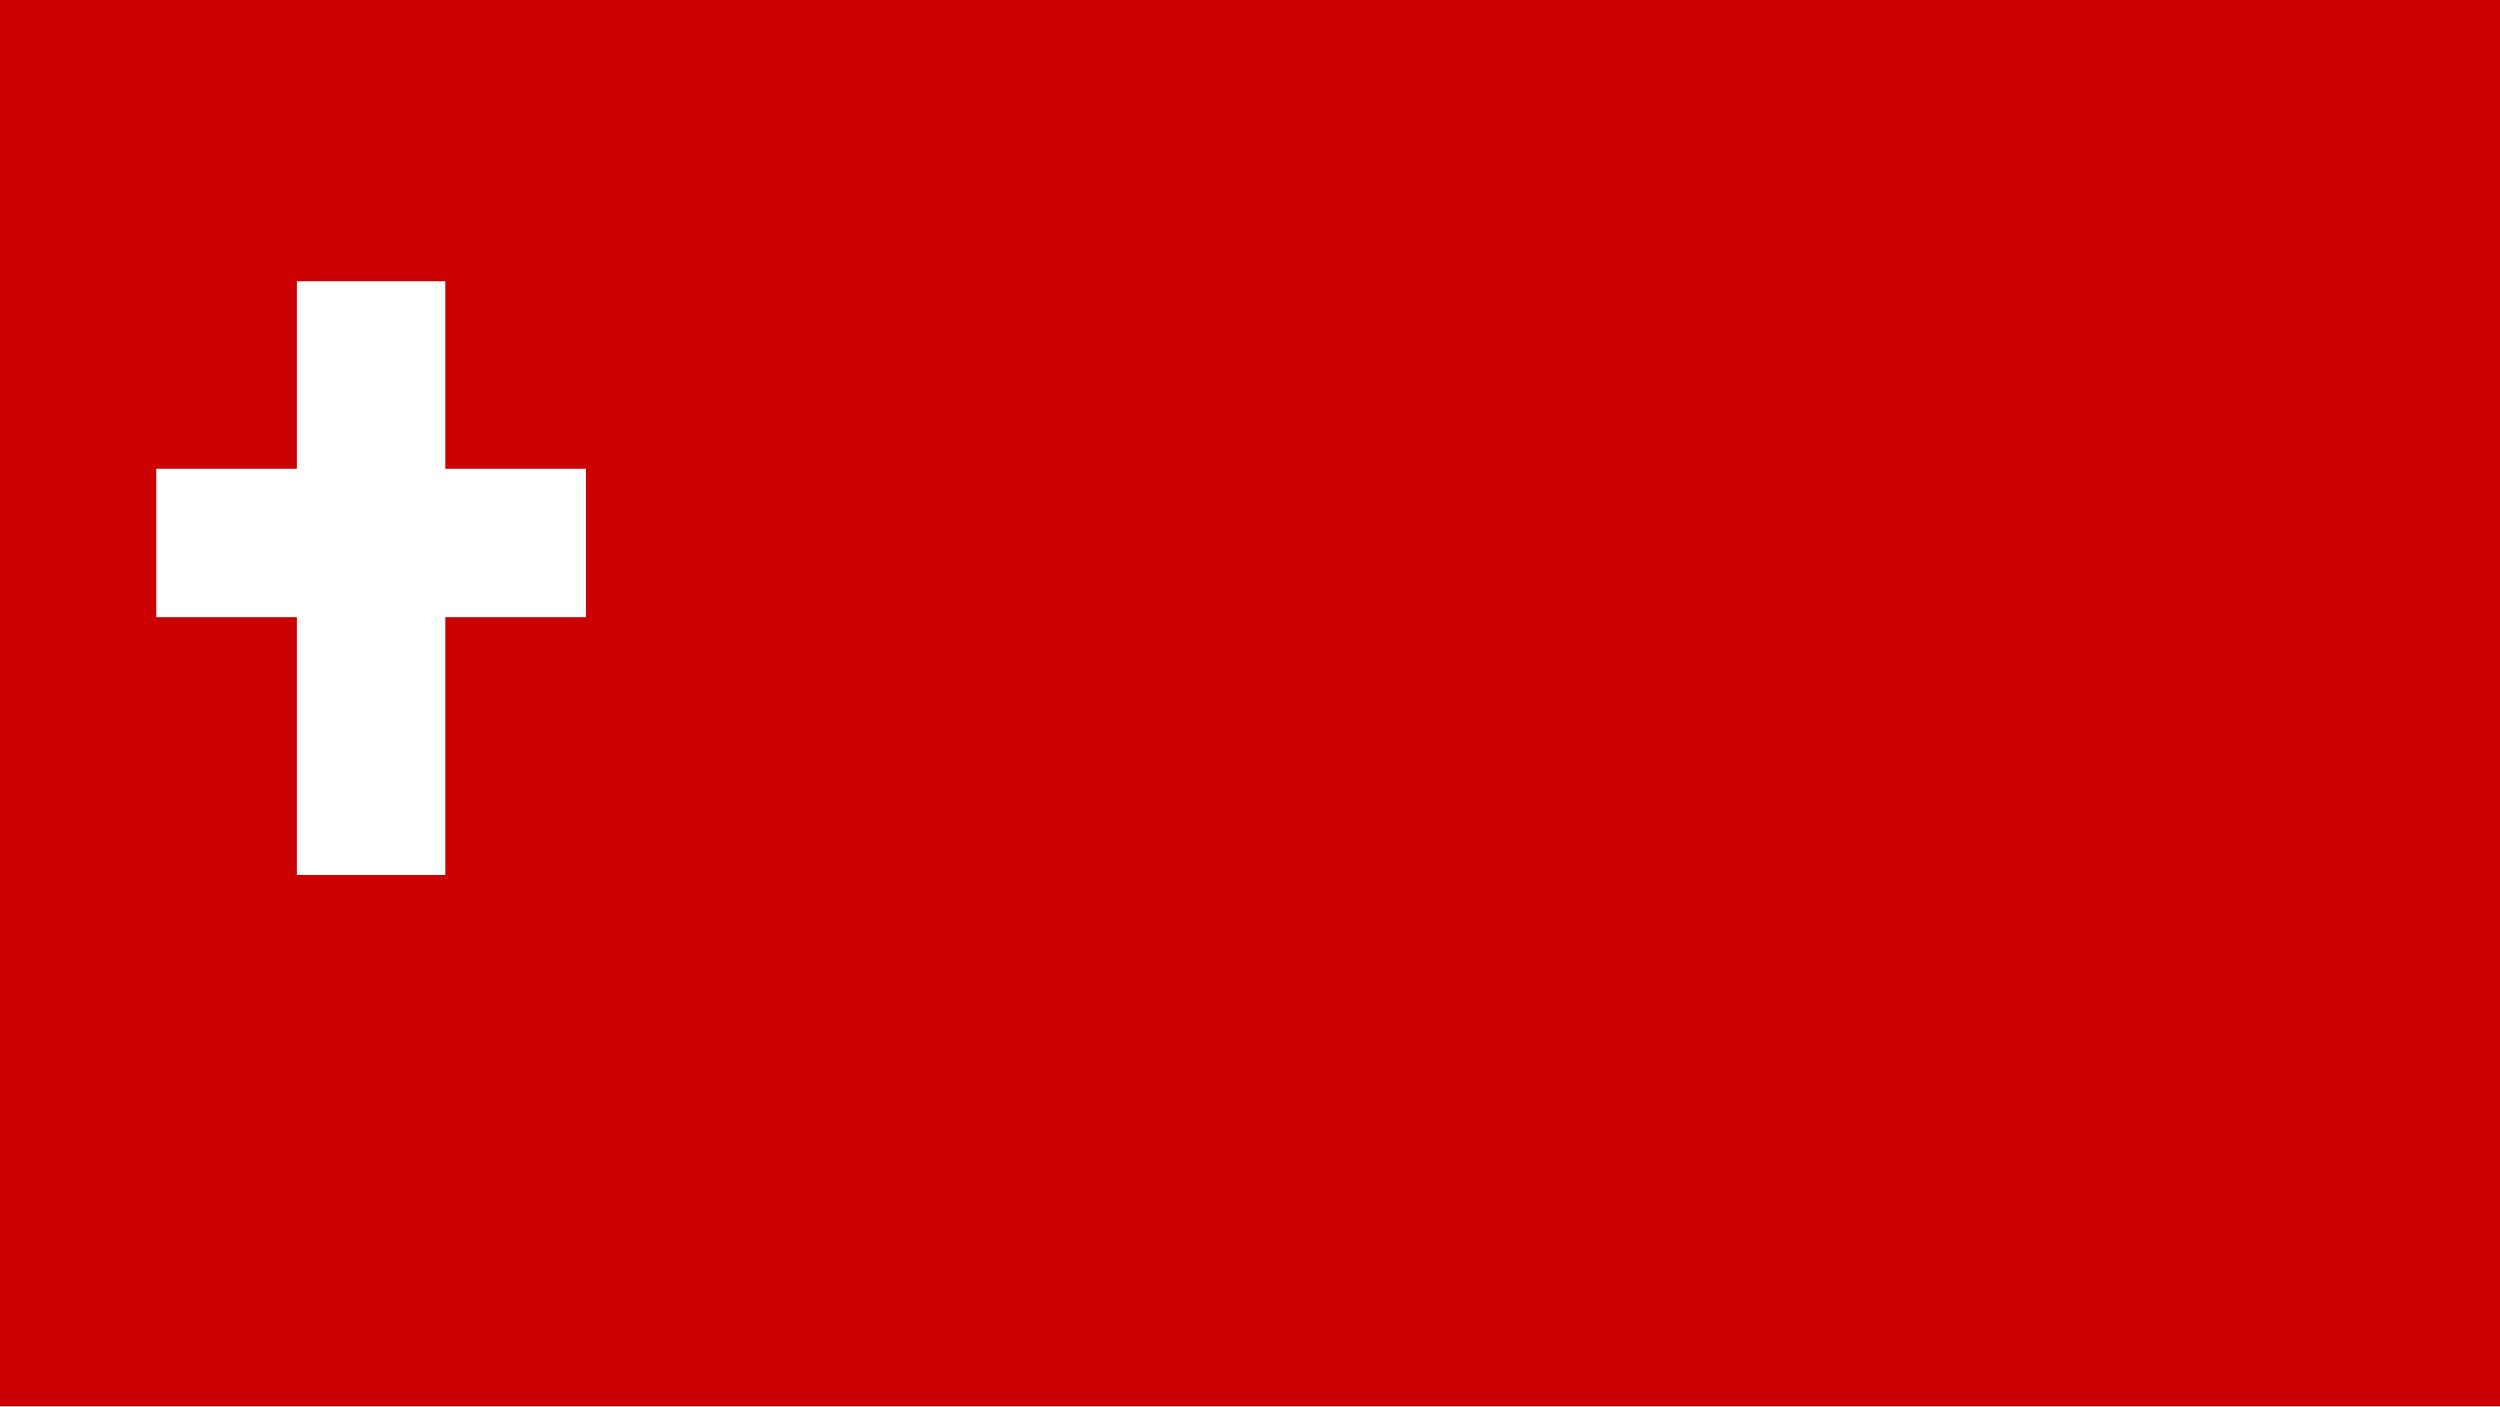
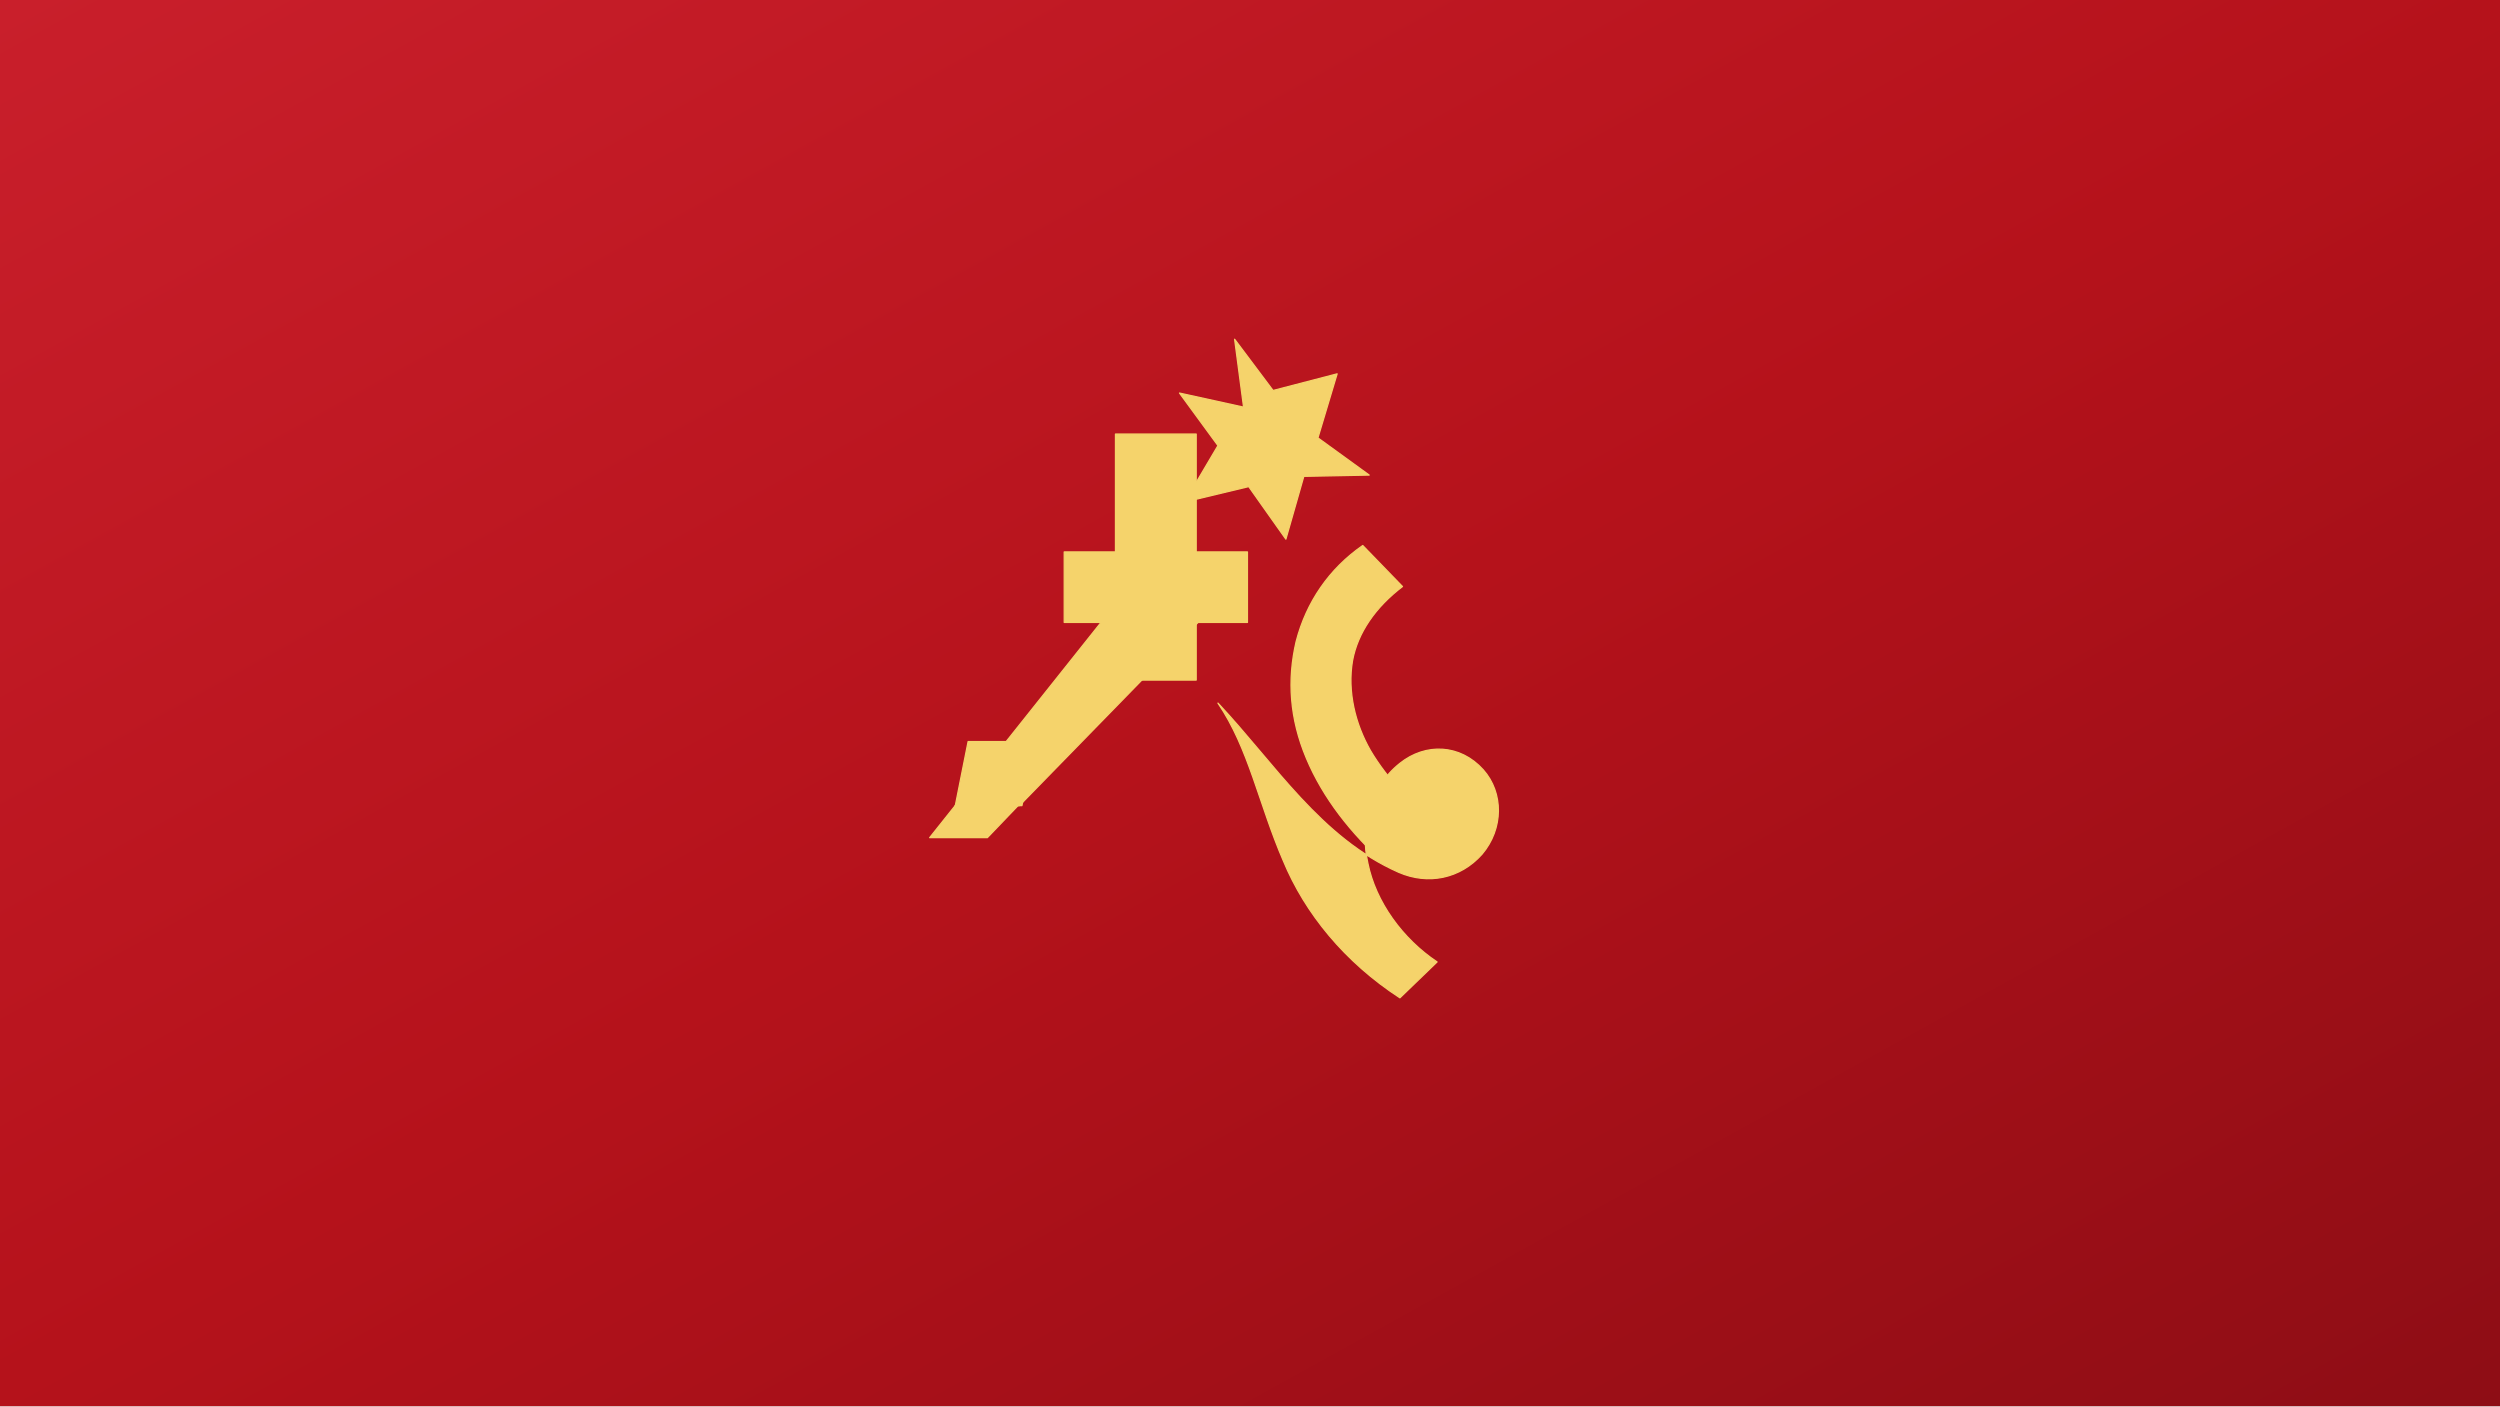
- <svg xmlns="http://www.w3.org/2000/svg" viewBox="0 0 1600 900">
-   <rect width="1600" height="900" fill="#cc0000" />
-   <path fill="#fff" d="M190 180h95v380h-95z" />
-   <path fill="#fff" d="M100 300h275v95H100z" />
+ <svg xmlns="http://www.w3.org/2000/svg" viewBox="0 0 1600 900" preserveAspectRatio="xMidYMid slice">
+   <defs>
+     <linearGradient id="g" x1="0" y1="0" x2="1" y2="1">
+       <stop offset="0" stop-color="#c91f2b" />
+       <stop offset=".5" stop-color="#b5121b" />
+       <stop offset="1" stop-color="#8e0d15" />
+     </linearGradient>
+   </defs>
+   <rect width="1600" height="900" fill="url(#g)" />
+   <g fill="#f5d36b" stroke="#f5d36b" stroke-linejoin="round" transform="translate(800 450) scale(.82)">
+     <path d="M-250 105 L-205 105 L-45 -62 L-86 -101 Z" />
+     <path d="M-230 80 L-180 80 L-22 -82 L-55 -112 Z" />
+     <path d="M-230 80 L-178 80 L-168 30 L-220 30 Z" />
+     <path d="M-105 -18 L-42 -18 L-42 -210 L-105 -210 Z" />
+     <path d="M-145 -118 L-2 -118 L-2 -63 L-145 -63 Z" />
+     <path d="M-25 0 C20 48 55 105 116 132 C139 142 164 137 181 118 C198 98 198 70 182 52 C164 32 137 31 117 47 C93 66 86 98 92 125 C98 155 119 184 146 202 L117 230 C74 202 43 164 26 123 C7 79 -1 35 -25 0 Z" />
+     <path d="M106 126 C79 102 57 74 44 43 C31 12 29 -18 36 -48 C44 -79 62 -105 88 -123 L119 -91 C98 -75 84 -55 80 -33 C76 -9 82 16 94 37 C107 59 127 80 150 99 Z" />
+     <path d="M-12 -284 L18 -244 L68 -257 L53 -207 L93 -178 L42 -177 L28 -128 L-1 -169 L-51 -157 L-25 -201 L-55 -242 L-5 -231 Z" />
+   </g>
</svg>
